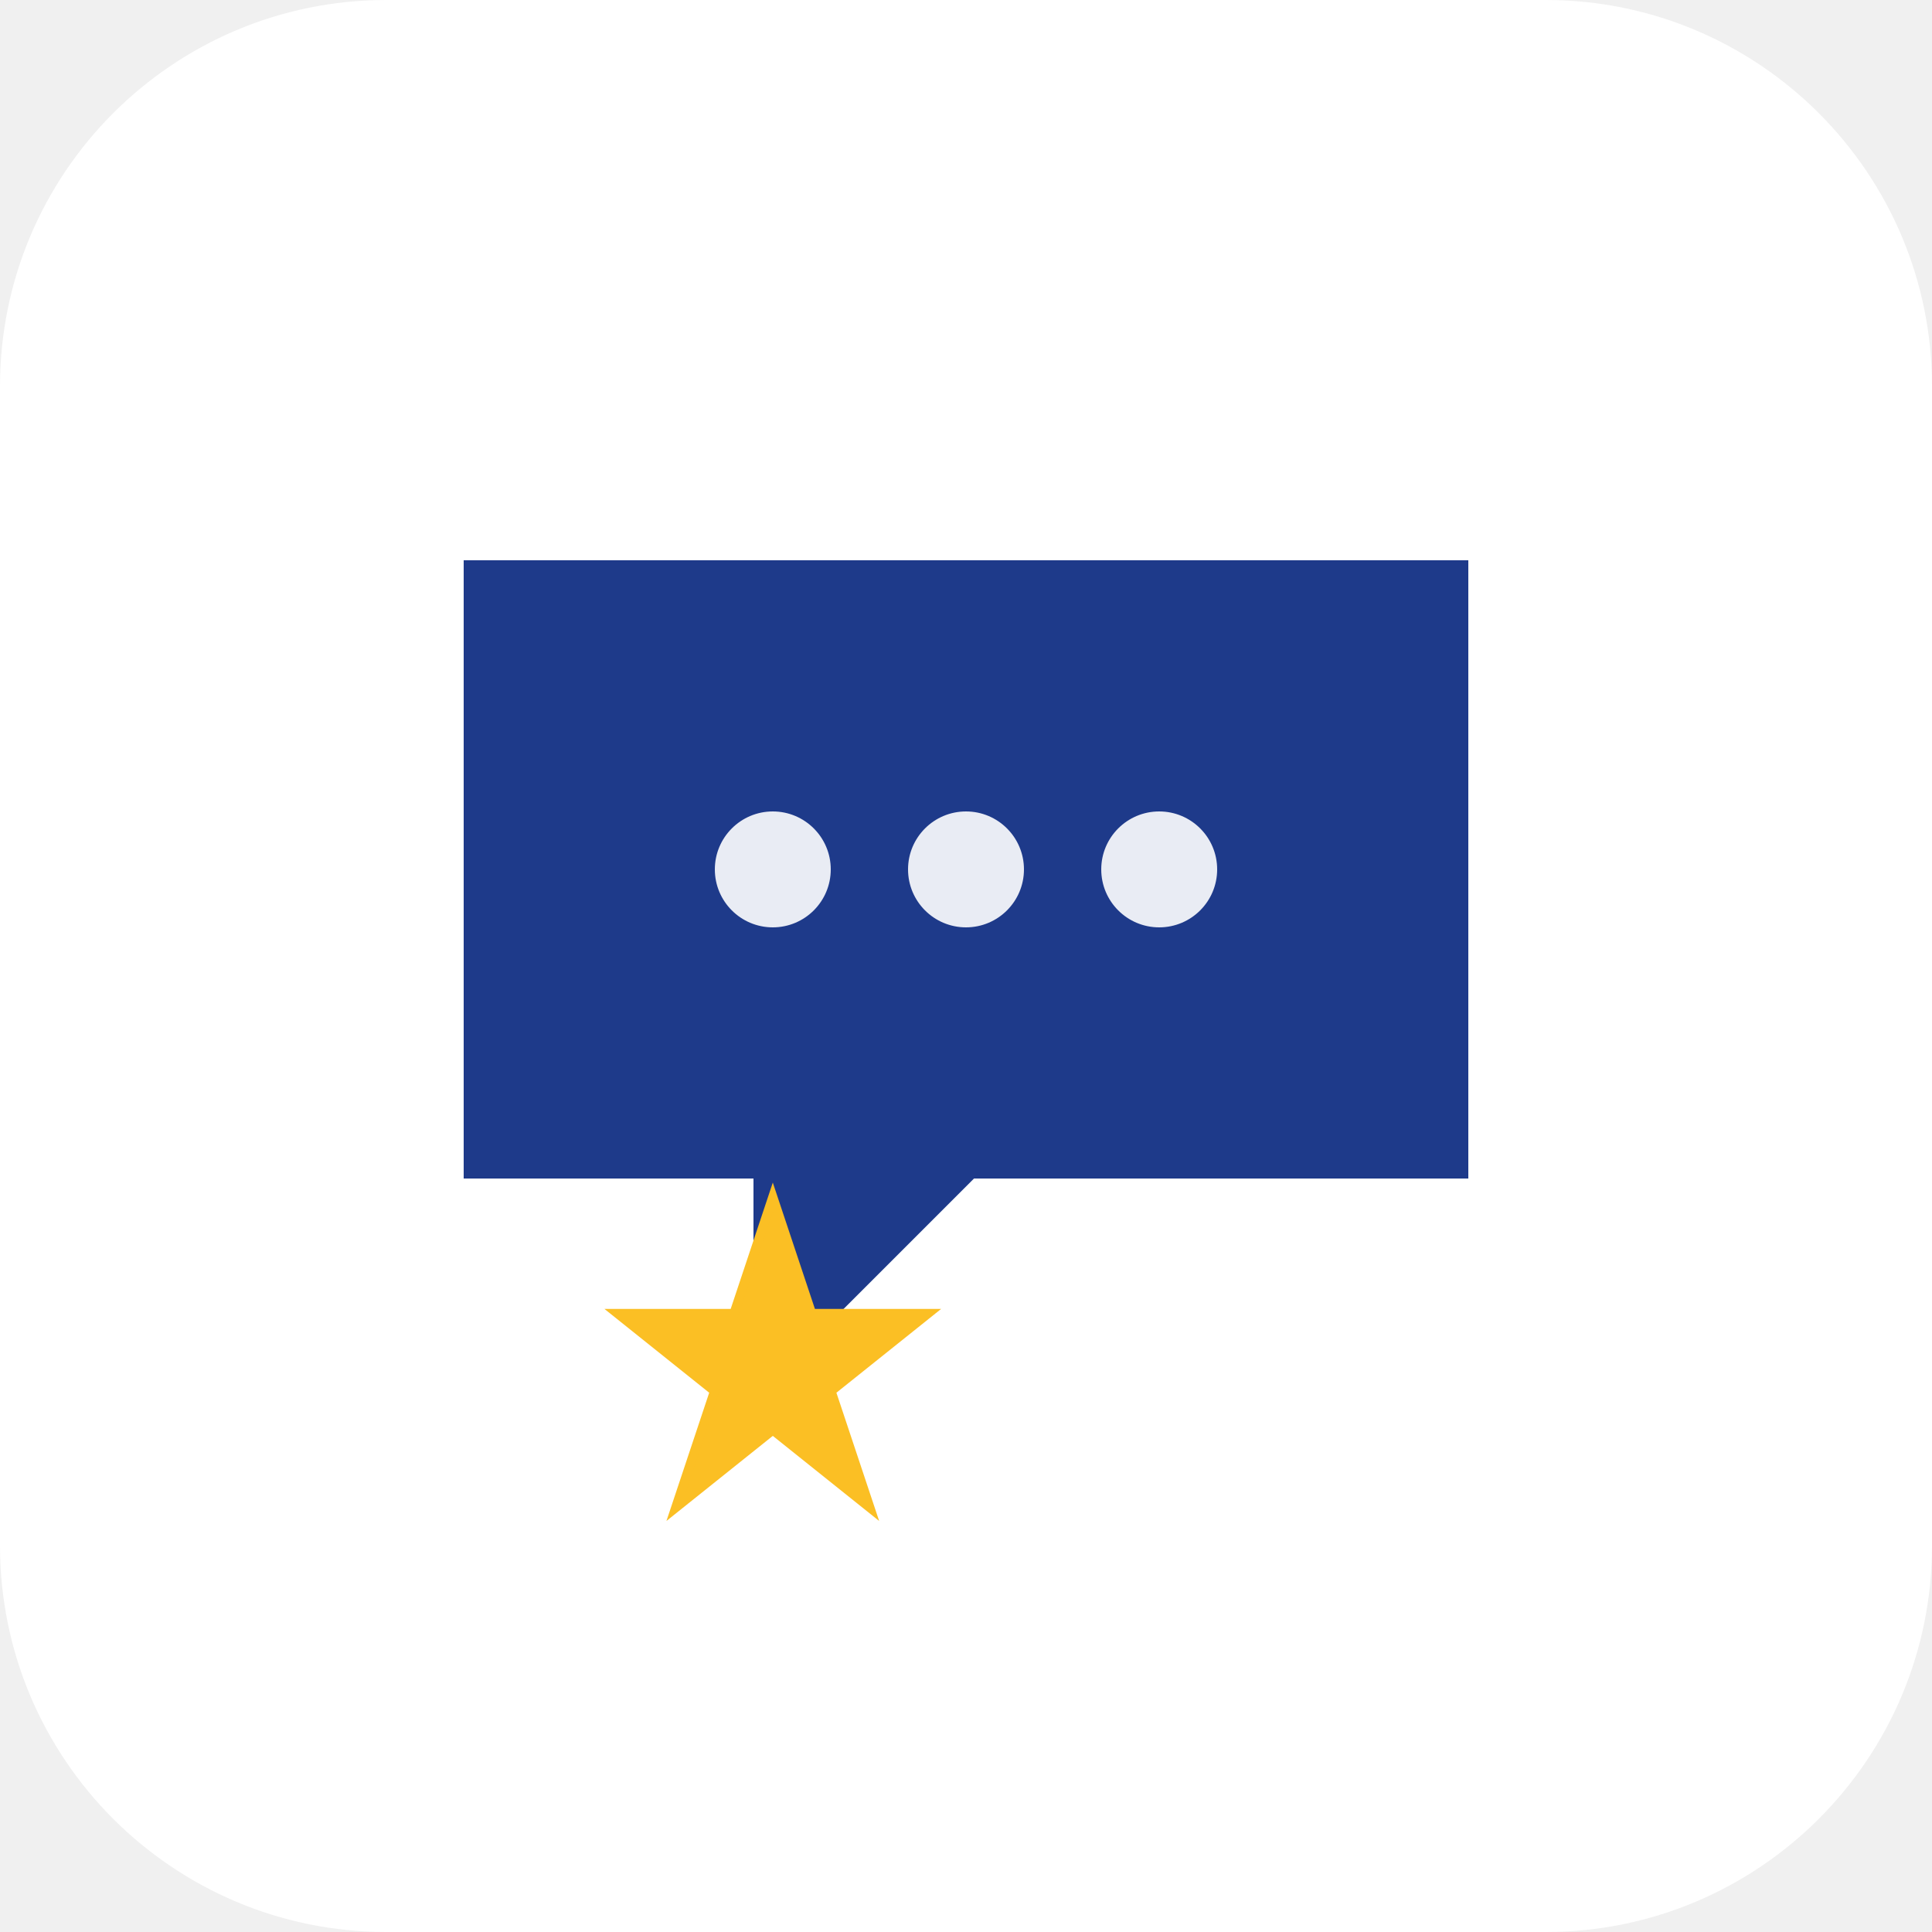
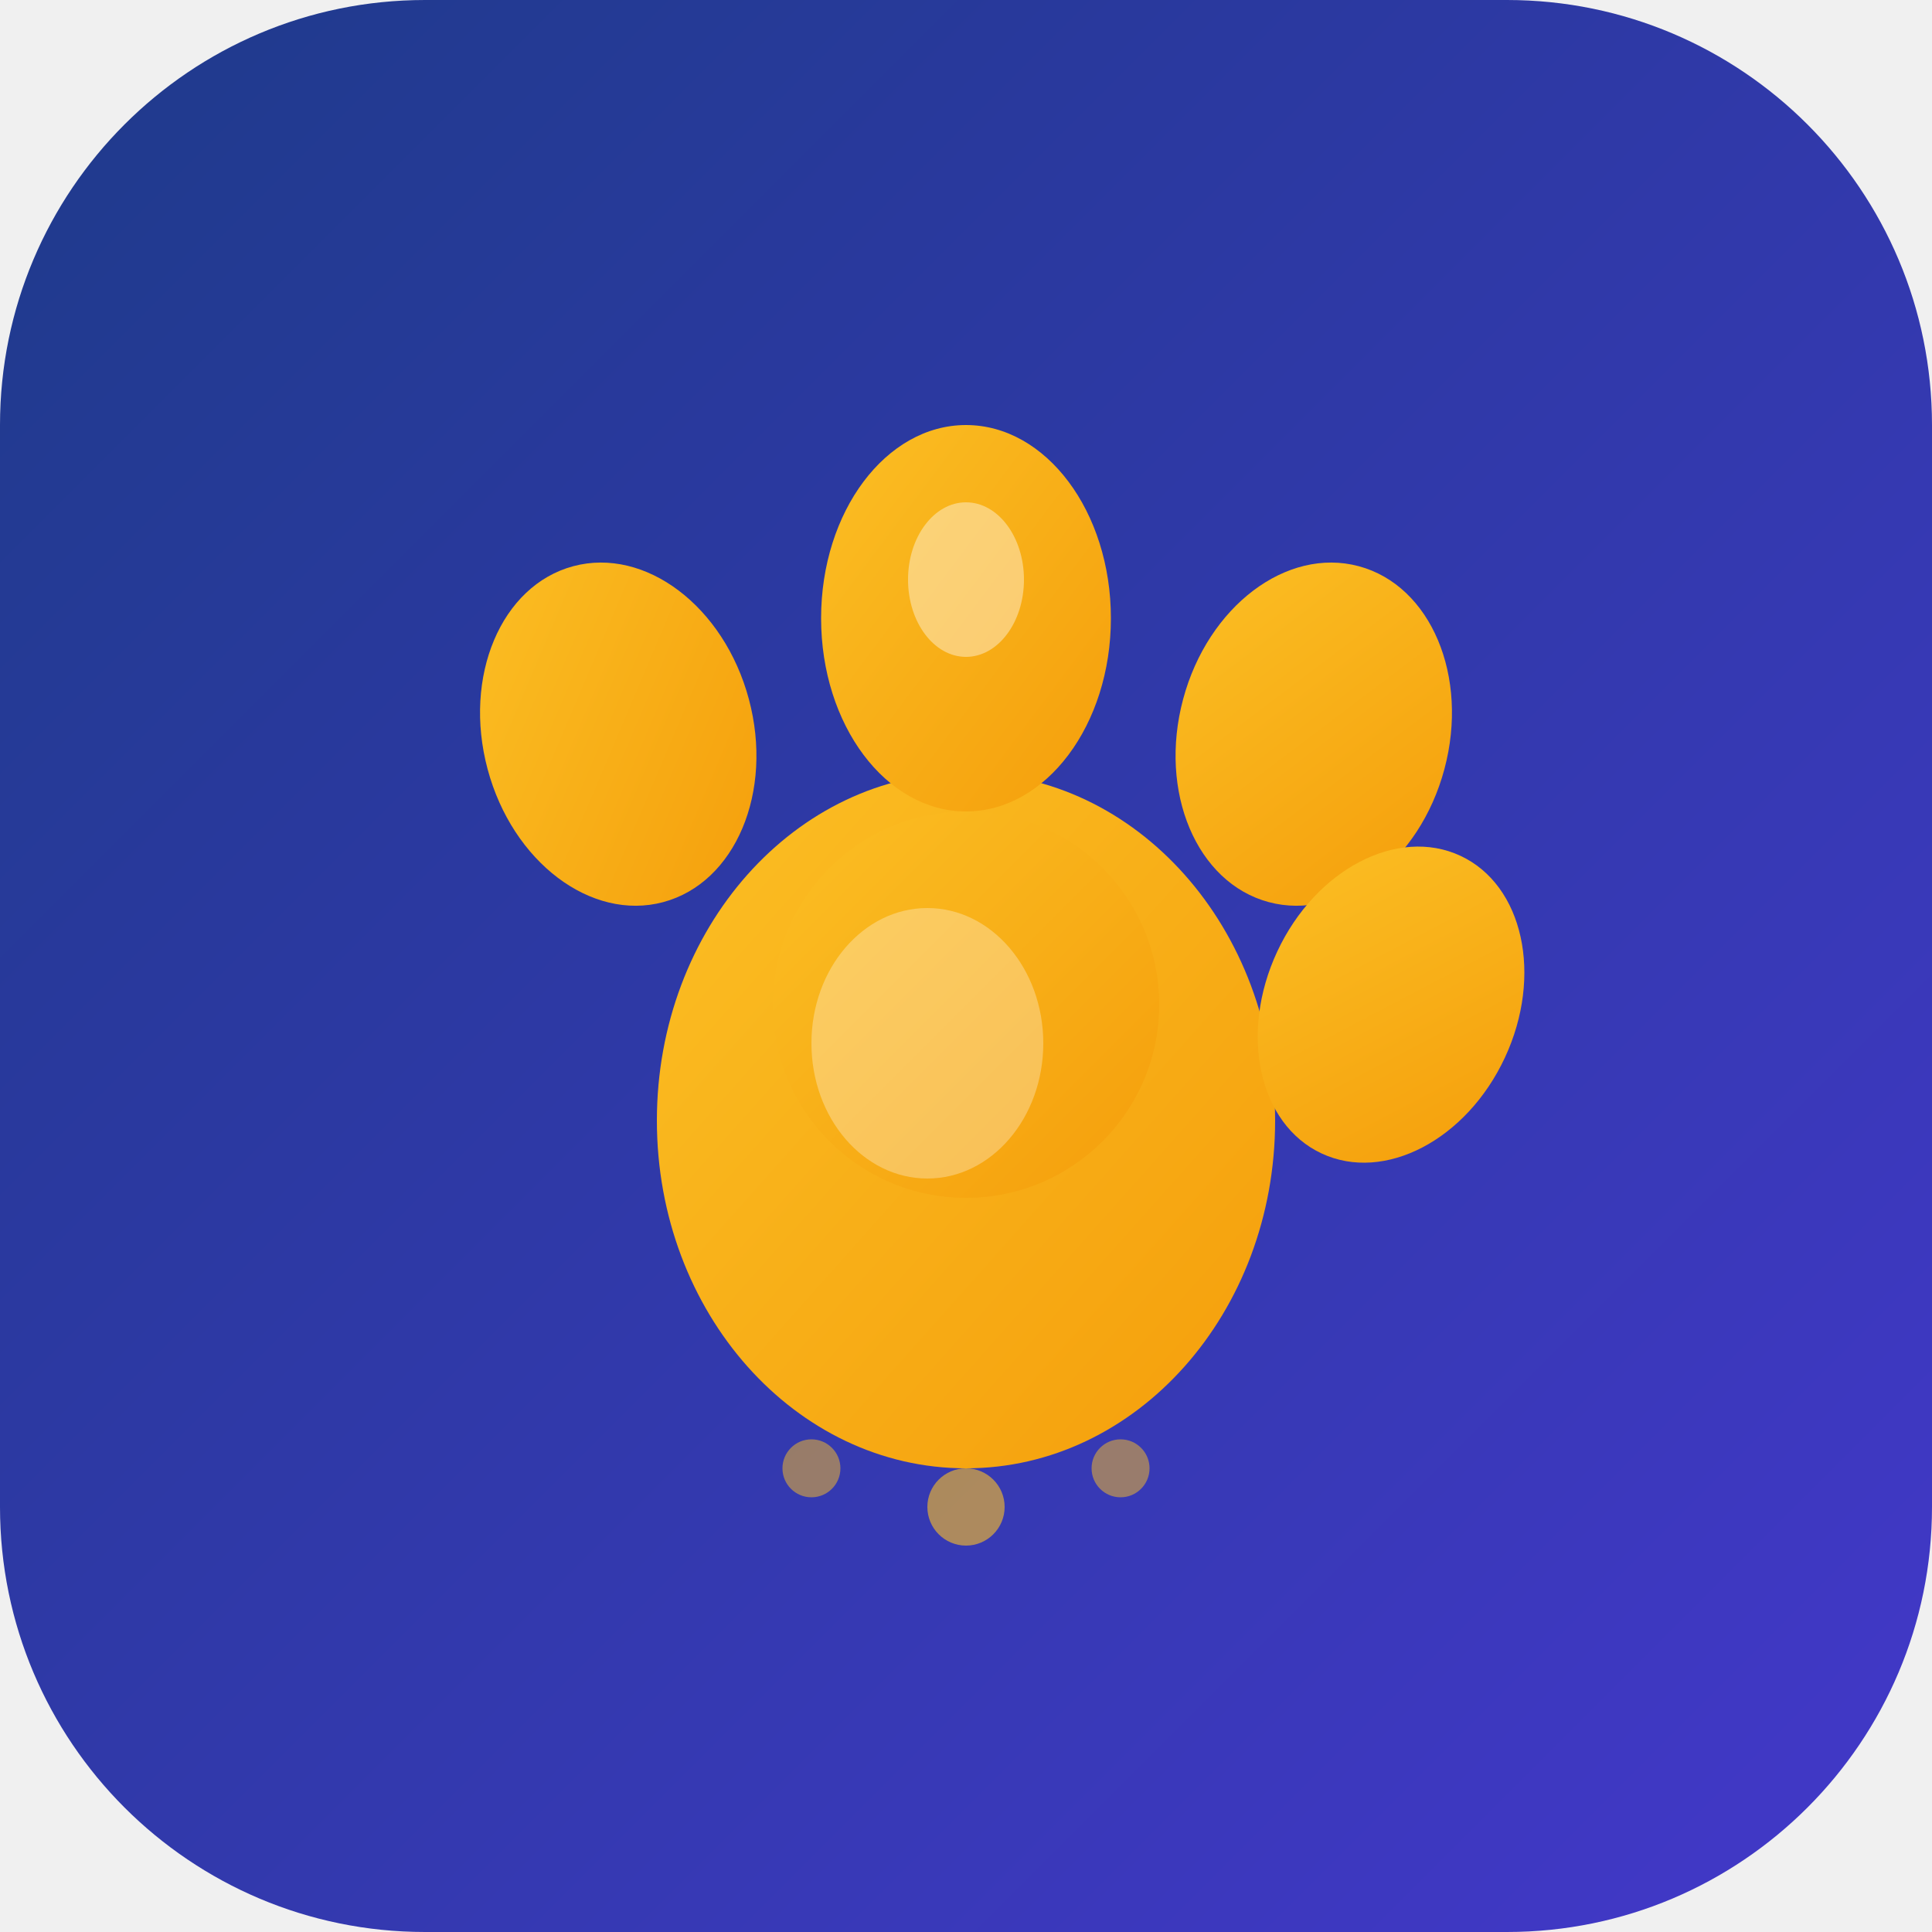
<svg xmlns="http://www.w3.org/2000/svg" viewBox="0 0 100 100">
-   <rect width="100" height="100" fill="#ffffff" rx="20" />
-   <path d="M 25 30 L 75 30 L 75 60 L 50 60 L 40 70 L 40 60 L 25 60 Z" fill="#1e3a8a" stroke="#1e3a8a" stroke-width="2" />
-   <g transform="translate(40, 70)">
-     <path d="M 0,-8 L 2,-2 L 8,-2 L 3,2 L 5,8 L 0,4 L -5,8 L -3,2 L -8,-2 L -2,-2 Z" fill="#fbbf24" stroke="#fbbf24" stroke-width="0.5" />
-   </g>
-   <circle cx="40" cy="45" r="3" fill="#ffffff" opacity="0.9" />
-   <circle cx="50" cy="45" r="3" fill="#ffffff" opacity="0.9" />
-   <circle cx="60" cy="45" r="3" fill="#ffffff" opacity="0.9" />
+   <defs>
+     <linearGradient id="bgGradient" x1="0%" y1="0%" x2="100%" y2="100%">
+       <stop offset="0%" style="stop-color:#1e3a8a;stop-opacity:1" />
+       <stop offset="100%" style="stop-color:#4338ca;stop-opacity:1" />
+     </linearGradient>
+     <linearGradient id="pawGradient" x1="0%" y1="0%" x2="100%" y2="100%">
+       <stop offset="0%" style="stop-color:#fbbf24;stop-opacity:1" />
+       <stop offset="100%" style="stop-color:#f59e0b;stop-opacity:1" />
+     </linearGradient>
+   </defs>
+   <rect width="100" height="100" fill="url(#bgGradient)" rx="22" />
+   <ellipse cx="50" cy="58" rx="16" ry="18" fill="url(#pawGradient)" />
+   <circle cx="50" cy="52" r="10" fill="url(#pawGradient)" />
+   <ellipse cx="32" cy="38" rx="7" ry="9" fill="url(#pawGradient)" transform="rotate(-15 32 38)" />
+   <ellipse cx="50" cy="32" rx="7.5" ry="10" fill="url(#pawGradient)" />
+   <ellipse cx="68" cy="38" rx="7" ry="9" fill="url(#pawGradient)" transform="rotate(15 68 38)" />
+   <ellipse cx="72" cy="52" rx="6.5" ry="8.5" fill="url(#pawGradient)" transform="rotate(25 72 52)" />
+   <ellipse cx="48" cy="54" rx="6" ry="7" fill="#ffffff" opacity="0.3" />
+   <ellipse cx="50" cy="30" rx="3" ry="4" fill="#ffffff" opacity="0.4" />
+   <circle cx="50" cy="78" r="2" fill="#fbbf24" opacity="0.6" />
+   <circle cx="42" cy="76" r="1.5" fill="#fbbf24" opacity="0.5" />
+   <circle cx="58" cy="76" r="1.5" fill="#fbbf24" opacity="0.5" />
</svg>
